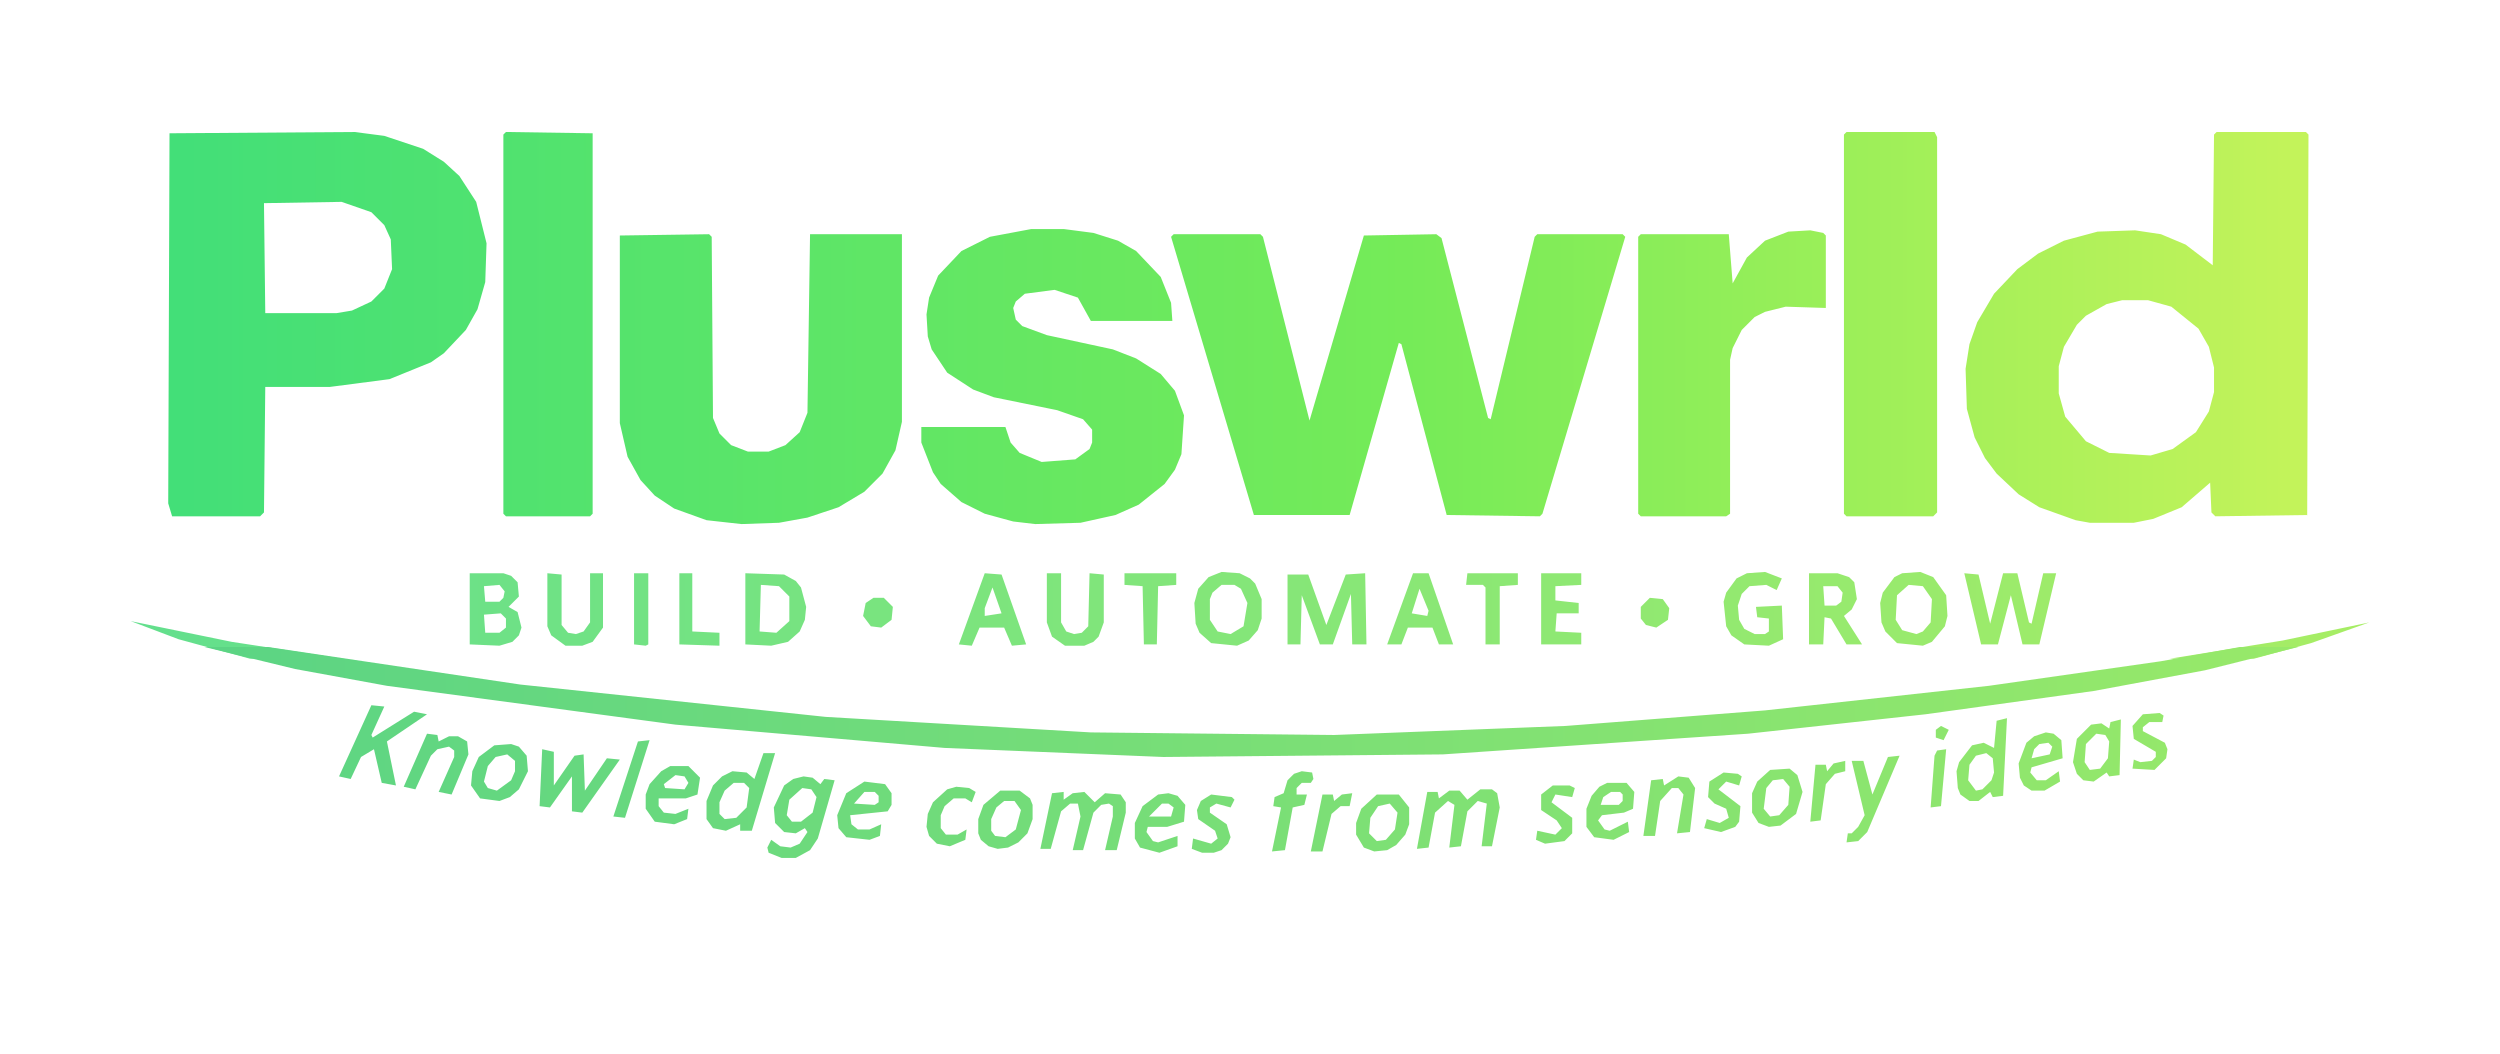
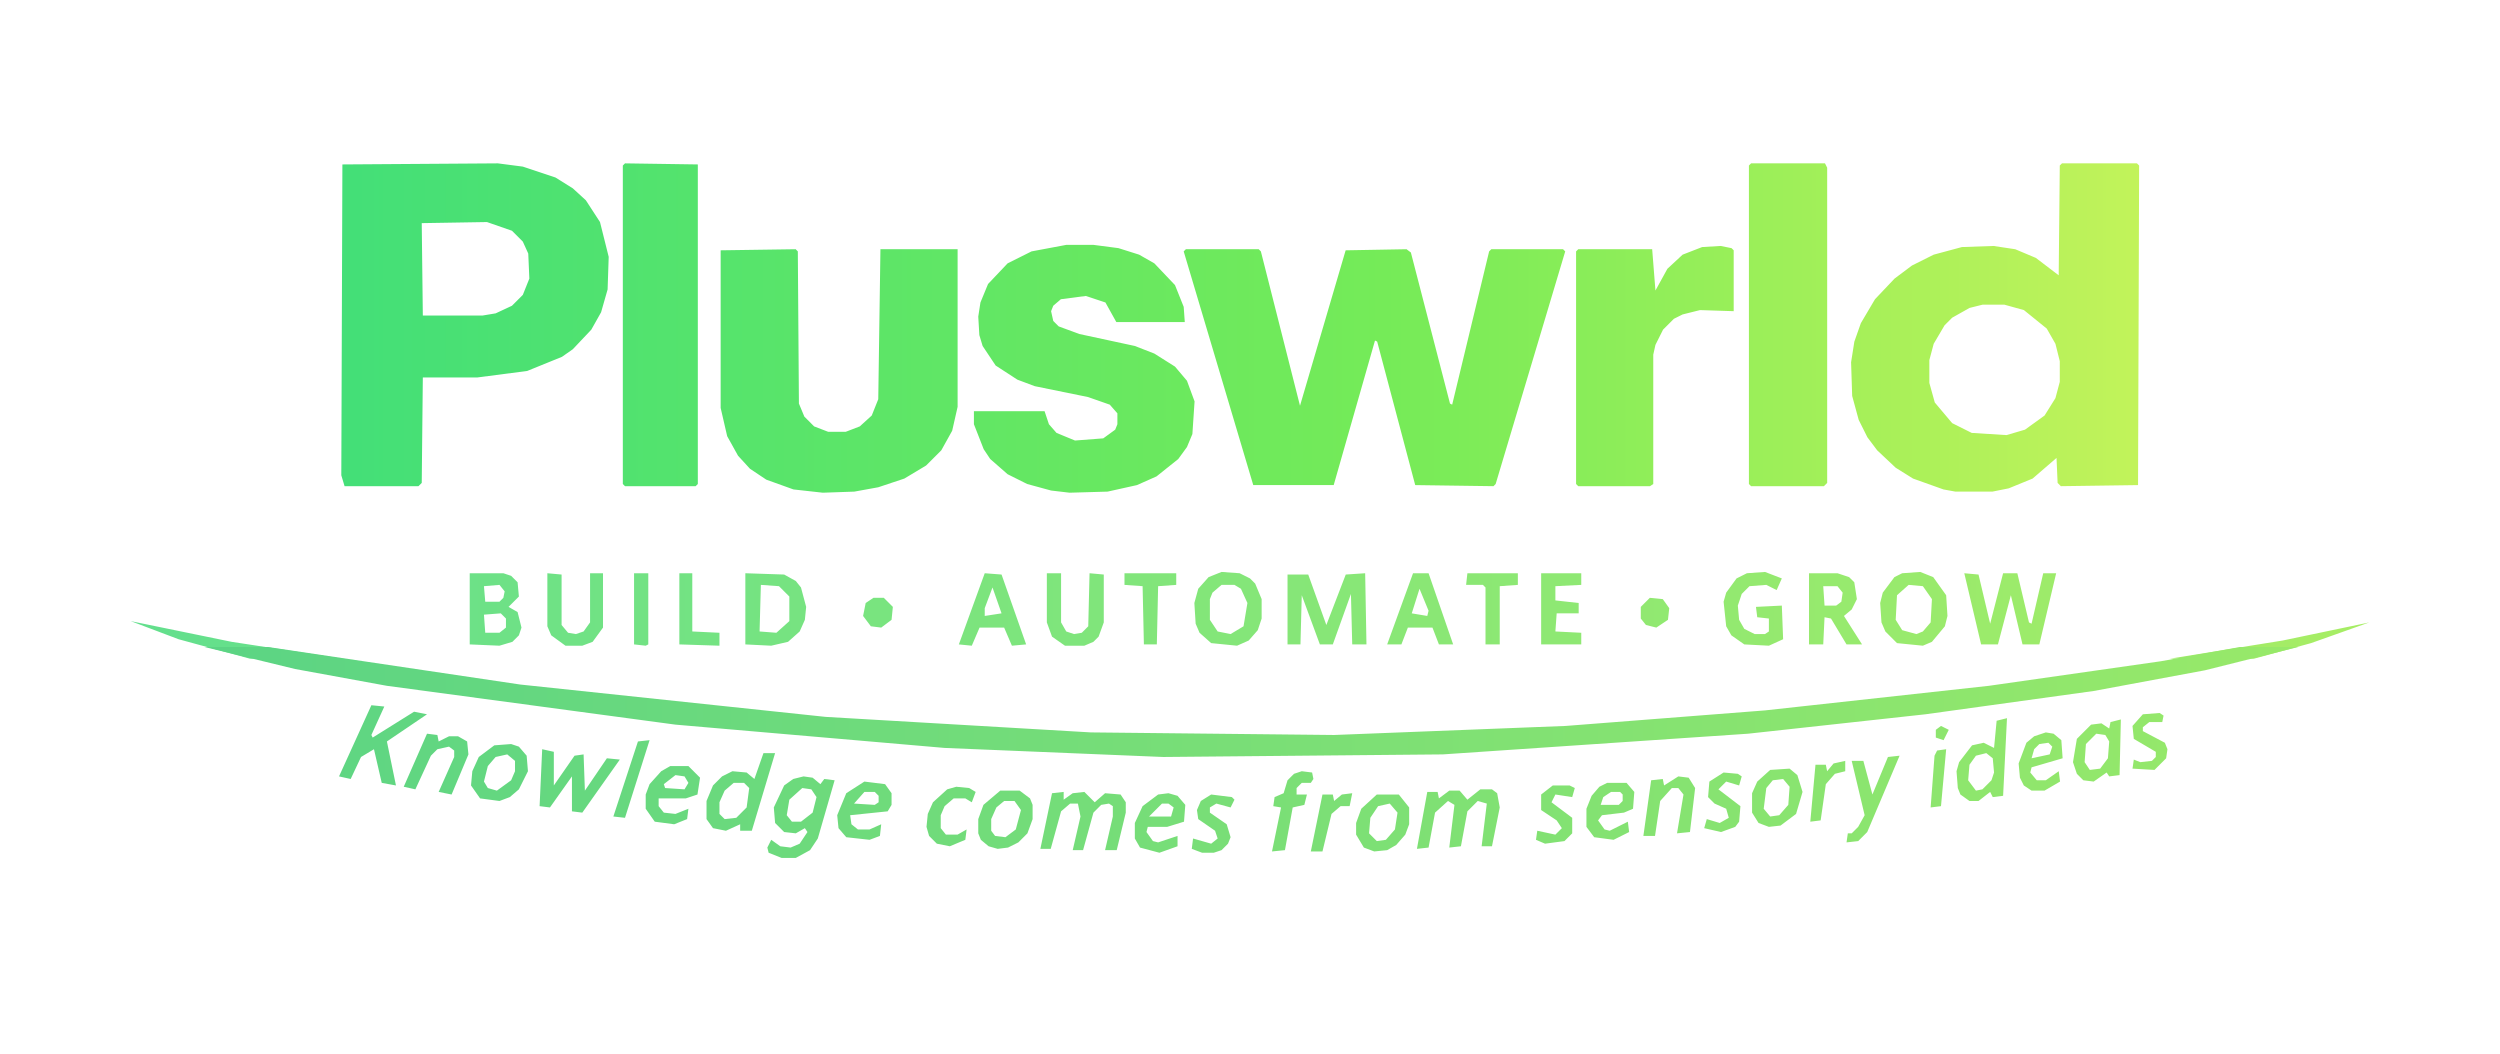
<svg xmlns="http://www.w3.org/2000/svg" width="1932" height="814" viewBox="0 0 1932 814" role="img" aria-labelledby="title desc" shape-rendering="geometricPrecision">
  <defs>
    <linearGradient id="word" x1="0" y1="0" x2="1" y2="0">
      <stop offset="0" stop-color="#43df78" />
      <stop offset="0.58" stop-color="#75eb58" />
      <stop offset="1" stop-color="#c3f35a" />
    </linearGradient>
    <linearGradient id="mid" x1="0" y1="0" x2="1" y2="0">
      <stop offset="0" stop-color="#62df8d" />
      <stop offset="1" stop-color="#a7ed64" />
    </linearGradient>
    <linearGradient id="low" x1="0" y1="0" x2="1" y2="0">
      <stop offset="0" stop-color="#5bd484" />
      <stop offset="1" stop-color="#98e969" />
    </linearGradient>
  </defs>
-   <path d="M 905,183 L 969,398 L 1043,398 L 1081,265 L 1083,266 L 1118,398 L 1190,399 L 1192,397 L 1256,183 L 1254,181 L 1188,181 L 1186,183 L 1152,324 L 1150,323 L 1114,184 L 1110,181 L 1054,182 L 1012,325 L 976,183 L 974,181 L 907,181 Z M 479,182 L 479,327 L 485,353 L 495,371 L 506,383 L 521,393 L 546,402 L 573,405 L 602,404 L 624,400 L 648,392 L 668,380 L 682,366 L 692,348 L 697,326 L 697,181 L 626,181 L 624,319 L 618,334 L 607,344 L 594,349 L 578,349 L 565,344 L 556,335 L 551,323 L 550,183 L 548,181 Z M 1409,180 L 1399,178 L 1382,179 L 1364,186 L 1350,199 L 1339,219 L 1336,181 L 1268,181 L 1266,183 L 1266,397 L 1268,399 L 1334,399 L 1337,397 L 1337,278 L 1339,269 L 1346,255 L 1356,245 L 1364,241 L 1380,237 L 1411,238 L 1411,182 Z M 765,183 L 743,194 L 725,213 L 718,230 L 716,243 L 717,260 L 720,270 L 732,288 L 752,301 L 768,307 L 817,317 L 837,324 L 844,332 L 844,342 L 842,347 L 831,355 L 805,357 L 788,350 L 781,342 L 777,330 L 712,330 L 712,342 L 721,365 L 727,374 L 743,388 L 761,397 L 783,403 L 800,405 L 835,404 L 862,398 L 880,390 L 900,374 L 908,363 L 913,351 L 915,321 L 908,302 L 897,289 L 878,277 L 860,270 L 809,259 L 790,252 L 785,247 L 783,238 L 785,233 L 792,227 L 815,224 L 833,230 L 843,248 L 906,248 L 905,234 L 897,214 L 878,194 L 864,186 L 845,180 L 822,177 L 797,177 Z M 1782,102 L 1713,102 L 1711,104 L 1710,205 L 1689,189 L 1670,181 L 1650,178 L 1621,179 L 1595,186 L 1575,196 L 1559,208 L 1541,227 L 1528,249 L 1522,266 L 1519,285 L 1520,316 L 1526,338 L 1534,354 L 1543,366 L 1560,382 L 1576,392 L 1604,402 L 1615,404 L 1649,404 L 1664,401 L 1686,392 L 1708,373 L 1709,396 L 1712,399 L 1783,398 L 1784,104 Z M 1628,235 L 1640,232 L 1660,232 L 1678,237 L 1699,254 L 1707,268 L 1711,284 L 1711,303 L 1707,318 L 1697,334 L 1679,347 L 1662,352 L 1630,350 L 1612,341 L 1596,322 L 1591,304 L 1591,283 L 1595,268 L 1605,251 L 1612,244 Z M 1427,102 L 1425,104 L 1425,397 L 1427,399 L 1494,399 L 1497,396 L 1497,106 L 1495,102 Z M 391,102 L 389,104 L 389,397 L 391,399 L 456,399 L 458,397 L 458,103 Z M 327,115 L 297,105 L 274,102 L 131,103 L 130,389 L 133,399 L 201,399 L 204,396 L 205,299 L 255,299 L 301,293 L 333,280 L 343,273 L 360,255 L 369,239 L 375,218 L 376,188 L 368,156 L 355,136 L 343,125 Z M 204,157 L 264,156 L 287,164 L 297,174 L 302,185 L 303,208 L 297,223 L 287,233 L 272,240 L 260,242 L 205,242 Z" fill="url(#word)" fill-rule="evenodd" />
+   <g transform="translate(154.56 40.56) scale(0.84)">
+     <path d="M 905,183 L 969,398 L 1043,398 L 1081,265 L 1083,266 L 1118,398 L 1190,399 L 1192,397 L 1256,183 L 1254,181 L 1188,181 L 1186,183 L 1152,324 L 1150,323 L 1114,184 L 1110,181 L 1054,182 L 1012,325 L 976,183 L 974,181 L 907,181 Z M 479,182 L 479,327 L 485,353 L 495,371 L 506,383 L 521,393 L 546,402 L 573,405 L 602,404 L 624,400 L 648,392 L 668,380 L 682,366 L 692,348 L 697,326 L 697,181 L 626,181 L 624,319 L 618,334 L 607,344 L 594,349 L 578,349 L 565,344 L 556,335 L 551,323 L 550,183 L 548,181 Z M 1409,180 L 1399,178 L 1382,179 L 1364,186 L 1350,199 L 1339,219 L 1336,181 L 1268,181 L 1266,183 L 1266,397 L 1268,399 L 1334,399 L 1337,397 L 1337,278 L 1339,269 L 1346,255 L 1356,245 L 1364,241 L 1380,237 L 1411,238 L 1411,182 Z M 765,183 L 743,194 L 725,213 L 718,230 L 716,243 L 717,260 L 720,270 L 732,288 L 752,301 L 768,307 L 817,317 L 837,324 L 844,332 L 844,342 L 842,347 L 831,355 L 805,357 L 788,350 L 781,342 L 777,330 L 712,330 L 712,342 L 721,365 L 727,374 L 743,388 L 761,397 L 783,403 L 800,405 L 835,404 L 862,398 L 880,390 L 900,374 L 908,363 L 913,351 L 915,321 L 908,302 L 897,289 L 878,277 L 860,270 L 809,259 L 790,252 L 785,247 L 783,238 L 785,233 L 792,227 L 815,224 L 833,230 L 843,248 L 906,248 L 905,234 L 897,214 L 878,194 L 864,186 L 845,180 L 822,177 L 797,177 Z M 1782,102 L 1713,102 L 1711,104 L 1710,205 L 1689,189 L 1670,181 L 1650,178 L 1621,179 L 1595,186 L 1575,196 L 1559,208 L 1541,227 L 1528,249 L 1522,266 L 1519,285 L 1520,316 L 1526,338 L 1534,354 L 1543,366 L 1560,382 L 1576,392 L 1604,402 L 1615,404 L 1649,404 L 1664,401 L 1686,392 L 1708,373 L 1709,396 L 1712,399 L 1783,398 L 1784,104 Z M 1628,235 L 1640,232 L 1660,232 L 1678,237 L 1699,254 L 1707,268 L 1711,284 L 1711,303 L 1707,318 L 1697,334 L 1679,347 L 1662,352 L 1630,350 L 1612,341 L 1596,322 L 1591,304 L 1591,283 L 1595,268 L 1605,251 L 1612,244 Z M 1427,102 L 1425,104 L 1425,397 L 1427,399 L 1494,399 L 1497,396 L 1497,106 L 1495,102 Z M 391,102 L 389,104 L 389,397 L 391,399 L 456,399 L 458,397 L 458,103 Z M 327,115 L 297,105 L 274,102 L 131,103 L 130,389 L 133,399 L 201,399 L 204,396 L 205,299 L 255,299 L 301,293 L 333,280 L 343,273 L 360,255 L 369,239 L 375,218 L 376,188 L 368,156 L 355,136 L 343,125 Z M 204,157 L 264,156 L 287,164 L 297,174 L 302,185 L 303,208 L 297,223 L 287,233 L 272,240 L 260,242 L 205,242 Z" fill="url(#word)" fill-rule="evenodd" />
+   </g>
  <path d="M 1831,481 L 1764,495 L 1677,509 L 1742,509 L 1786,497 Z M 101,480 L 138,494 L 193,509 L 264,509 L 179,496 Z M 1275,462 L 1268,469 L 1268,478 L 1272,483 L 1280,485 L 1289,479 L 1290,470 L 1285,463 Z M 675,462 L 669,466 L 667,476 L 673,484 L 681,485 L 689,479 L 690,469 L 683,462 Z M 1518,443 L 1531,498 L 1544,498 L 1554,460 L 1563,498 L 1576,498 L 1589,443 L 1579,443 L 1570,482 L 1568,481 L 1559,443 L 1548,443 L 1538,482 L 1529,444 Z M 1398,443 L 1398,498 L 1409,498 L 1410,477 L 1415,478 L 1427,498 L 1439,498 L 1425,476 L 1431,471 L 1435,463 L 1433,450 L 1429,446 L 1420,443 Z M 1409,453 L 1420,453 L 1424,458 L 1423,465 L 1419,468 L 1410,468 Z M 1191,443 L 1191,498 L 1222,498 L 1222,489 L 1202,488 L 1203,474 L 1220,474 L 1220,466 L 1202,464 L 1202,453 L 1222,452 L 1222,443 Z M 1134,443 L 1133,452 L 1146,452 L 1148,454 L 1148,498 L 1159,498 L 1159,453 L 1173,452 L 1173,443 Z M 1092,443 L 1072,498 L 1083,498 L 1088,485 L 1107,485 L 1112,498 L 1123,498 L 1104,443 Z M 1097,455 L 1104,472 L 1103,476 L 1091,474 Z M 995,444 L 995,498 L 1005,498 L 1006,460 L 1020,498 L 1030,498 L 1044,459 L 1045,498 L 1056,498 L 1055,443 L 1040,444 L 1025,483 L 1011,444 Z M 869,443 L 869,452 L 883,453 L 884,498 L 894,498 L 895,453 L 909,452 L 909,443 Z M 809,443 L 809,481 L 813,492 L 823,499 L 838,499 L 845,496 L 849,492 L 853,481 L 853,444 L 842,443 L 841,484 L 836,489 L 830,490 L 824,488 L 820,481 L 820,443 Z M 761,443 L 741,498 L 751,499 L 757,485 L 776,485 L 782,499 L 793,498 L 774,444 Z M 767,454 L 774,474 L 761,476 L 761,470 Z M 576,443 L 576,498 L 596,499 L 609,496 L 618,488 L 622,479 L 623,469 L 619,454 L 615,449 L 606,444 Z M 588,452 L 602,453 L 610,461 L 610,480 L 600,489 L 587,488 Z M 525,443 L 525,498 L 556,499 L 556,489 L 535,488 L 535,443 Z M 490,443 L 490,498 L 499,499 L 501,498 L 501,443 Z M 423,443 L 423,484 L 426,491 L 437,499 L 450,499 L 458,496 L 466,485 L 466,443 L 456,443 L 456,481 L 451,488 L 445,490 L 439,489 L 434,483 L 434,444 Z M 363,443 L 363,498 L 386,499 L 396,496 L 401,491 L 403,485 L 400,473 L 393,469 L 401,461 L 400,450 L 395,445 L 389,443 Z M 374,475 L 387,474 L 391,478 L 391,485 L 386,489 L 375,489 Z M 374,453 L 386,452 L 390,457 L 389,462 L 386,465 L 375,465 Z M 1470,443 L 1464,446 L 1455,458 L 1453,466 L 1454,481 L 1457,488 L 1466,497 L 1486,499 L 1493,496 L 1503,484 L 1505,476 L 1504,460 L 1494,446 L 1484,442 Z M 1475,452 L 1486,453 L 1493,463 L 1492,481 L 1486,488 L 1481,490 L 1470,487 L 1465,479 L 1466,460 Z M 1350,443 L 1342,447 L 1334,458 L 1332,465 L 1334,484 L 1338,491 L 1348,498 L 1367,499 L 1378,494 L 1377,468 L 1357,469 L 1358,477 L 1367,478 L 1367,488 L 1364,490 L 1356,490 L 1348,486 L 1344,479 L 1343,468 L 1346,459 L 1352,453 L 1365,452 L 1373,456 L 1377,447 L 1364,442 Z M 944,442 L 934,446 L 926,455 L 923,466 L 924,482 L 927,489 L 936,497 L 956,499 L 965,495 L 972,487 L 975,478 L 975,463 L 970,451 L 966,447 L 958,443 Z M 944,452 L 954,452 L 959,455 L 964,466 L 961,484 L 951,490 L 941,488 L 935,479 L 935,463 L 937,458 Z" fill="url(#mid)" fill-rule="evenodd" />
  <path d="M 952,616 L 936,614 L 928,619 L 925,626 L 926,633 L 939,642 L 941,648 L 936,652 L 922,648 L 921,656 L 929,659 L 938,659 L 944,657 L 949,652 L 951,647 L 948,637 L 935,628 L 935,624 L 940,621 L 951,624 L 954,618 Z M 1081,614 L 1064,614 L 1052,625 L 1048,636 L 1048,645 L 1054,655 L 1062,658 L 1072,657 L 1079,653 L 1086,645 L 1089,637 L 1089,624 Z M 1074,621 L 1080,628 L 1078,641 L 1071,649 L 1064,650 L 1058,644 L 1059,632 L 1065,623 Z M 1045,613 L 1037,614 L 1031,619 L 1030,614 L 1022,614 L 1013,658 L 1022,658 L 1029,629 L 1036,623 L 1043,623 Z M 910,615 L 903,613 L 895,614 L 883,623 L 877,636 L 877,648 L 881,655 L 896,659 L 910,654 L 910,646 L 895,651 L 891,650 L 886,643 L 887,639 L 902,639 L 915,635 L 916,622 Z M 907,624 L 905,631 L 888,631 L 898,621 L 903,621 Z M 813,613 L 804,656 L 812,656 L 820,627 L 827,621 L 833,621 L 835,631 L 829,657 L 837,657 L 845,628 L 851,622 L 857,621 L 860,623 L 860,631 L 854,657 L 863,657 L 870,628 L 870,620 L 866,614 L 854,613 L 846,620 L 838,612 L 829,613 L 822,618 L 822,612 Z M 1157,613 L 1153,610 L 1144,610 L 1134,618 L 1128,611 L 1120,611 L 1112,617 L 1111,612 L 1103,612 L 1095,656 L 1104,655 L 1109,628 L 1119,619 L 1124,622 L 1120,655 L 1129,654 L 1134,627 L 1142,619 L 1149,621 L 1145,654 L 1153,654 L 1159,624 Z M 788,611 L 773,611 L 760,622 L 756,633 L 756,644 L 758,649 L 764,654 L 771,656 L 779,655 L 787,651 L 794,644 L 798,633 L 798,622 L 796,617 Z M 784,619 L 789,626 L 785,641 L 777,647 L 769,646 L 766,642 L 766,633 L 770,624 L 776,619 Z M 749,609 L 739,608 L 732,610 L 721,620 L 717,629 L 716,639 L 718,646 L 724,652 L 734,654 L 746,649 L 747,641 L 740,645 L 731,645 L 727,640 L 727,630 L 730,623 L 737,617 L 746,617 L 751,620 L 754,612 Z M 1213,607 L 1200,607 L 1191,614 L 1191,626 L 1203,634 L 1207,640 L 1202,645 L 1188,642 L 1187,649 L 1194,652 L 1209,650 L 1215,644 L 1215,632 L 1199,620 L 1202,614 L 1215,616 L 1217,609 Z M 1257,605 L 1242,605 L 1236,608 L 1230,615 L 1226,625 L 1226,639 L 1232,647 L 1247,649 L 1259,643 L 1258,635 L 1244,642 L 1240,641 L 1235,634 L 1238,630 L 1255,628 L 1262,625 L 1263,612 Z M 1237,622 L 1239,616 L 1245,612 L 1252,612 L 1254,614 L 1254,619 L 1251,622 Z M 684,606 L 668,604 L 654,613 L 647,630 L 648,640 L 654,647 L 672,649 L 680,646 L 681,637 L 672,641 L 663,641 L 658,637 L 657,630 L 686,627 L 689,622 L 689,613 Z M 660,621 L 668,612 L 676,612 L 679,615 L 679,620 L 676,622 Z M 1305,601 L 1297,600 L 1286,607 L 1285,602 L 1276,603 L 1270,646 L 1279,646 L 1283,619 L 1292,609 L 1297,609 L 1301,614 L 1296,644 L 1306,643 L 1310,609 Z M 645,603 L 637,602 L 634,606 L 628,601 L 621,600 L 613,602 L 606,607 L 598,624 L 599,636 L 606,643 L 615,644 L 622,640 L 624,643 L 618,652 L 611,655 L 603,654 L 596,649 L 593,655 L 594,659 L 604,663 L 615,663 L 626,657 L 632,648 Z M 627,610 L 631,616 L 628,628 L 619,635 L 612,635 L 608,630 L 610,618 L 620,609 Z M 1343,598 L 1332,597 L 1321,604 L 1320,616 L 1325,621 L 1334,625 L 1336,632 L 1329,636 L 1319,633 L 1317,640 L 1330,643 L 1341,639 L 1344,635 L 1345,623 L 1328,610 L 1334,604 L 1344,607 L 1346,600 Z M 1014,597 L 1006,596 L 1000,598 L 995,603 L 992,613 L 985,616 L 984,623 L 990,624 L 983,658 L 993,657 L 999,624 L 1008,622 L 1010,614 L 1002,614 L 1002,609 L 1006,605 L 1013,605 L 1015,602 Z M 1383,594 L 1368,595 L 1358,604 L 1354,613 L 1354,628 L 1359,636 L 1367,639 L 1376,638 L 1388,629 L 1393,612 L 1389,599 Z M 1378,602 L 1383,608 L 1382,622 L 1375,630 L 1368,631 L 1363,625 L 1365,609 L 1370,603 Z M 532,592 L 518,592 L 511,596 L 502,606 L 499,614 L 499,625 L 506,635 L 521,637 L 531,633 L 532,625 L 522,629 L 513,628 L 509,623 L 509,617 L 530,617 L 539,614 L 541,601 Z M 513,606 L 522,599 L 529,600 L 532,605 L 529,610 L 514,609 Z M 1426,588 L 1417,590 L 1412,596 L 1411,591 L 1403,591 L 1399,635 L 1407,634 L 1411,606 L 1418,598 L 1426,596 Z M 1468,584 L 1459,585 L 1447,614 L 1440,588 L 1431,588 L 1441,630 L 1436,639 L 1431,644 L 1428,644 L 1427,651 L 1436,650 L 1443,643 Z M 599,582 L 590,582 L 583,602 L 577,597 L 566,596 L 558,600 L 551,607 L 546,619 L 546,633 L 551,640 L 561,642 L 572,637 L 572,642 L 581,642 Z M 575,605 L 579,609 L 577,624 L 569,632 L 560,633 L 556,629 L 556,620 L 560,611 L 567,605 Z M 1504,579 L 1497,580 L 1495,584 L 1492,624 L 1500,623 Z M 417,623 L 425,624 L 442,600 L 442,627 L 450,628 L 479,587 L 469,586 L 452,611 L 451,583 L 444,584 L 428,607 L 428,581 L 419,579 Z M 401,577 L 395,575 L 382,576 L 370,585 L 365,596 L 364,607 L 371,617 L 386,619 L 394,616 L 401,610 L 408,596 L 407,584 Z M 392,583 L 398,588 L 398,596 L 395,603 L 384,611 L 377,609 L 374,604 L 377,592 L 383,585 Z M 502,572 L 493,573 L 474,631 L 483,632 Z M 330,567 L 312,608 L 321,610 L 333,584 L 338,579 L 347,577 L 351,580 L 351,585 L 339,612 L 349,614 L 362,583 L 361,573 L 354,569 L 347,569 L 339,573 L 338,568 Z M 1587,567 L 1581,566 L 1572,569 L 1566,574 L 1560,590 L 1561,601 L 1564,607 L 1570,611 L 1580,611 L 1592,604 L 1591,596 L 1581,603 L 1574,603 L 1569,597 L 1570,593 L 1594,586 L 1593,572 Z M 1586,577 L 1584,583 L 1570,586 L 1572,579 L 1576,575 L 1583,574 Z M 1500,561 L 1496,564 L 1496,570 L 1502,572 L 1506,564 Z M 1639,556 L 1631,558 L 1630,563 L 1624,559 L 1616,560 L 1605,571 L 1602,589 L 1605,598 L 1610,603 L 1618,604 L 1628,597 L 1630,600 L 1638,599 Z M 1627,568 L 1630,573 L 1629,586 L 1623,594 L 1615,595 L 1611,589 L 1612,575 L 1620,567 Z M 1551,555 L 1543,557 L 1541,578 L 1533,574 L 1524,576 L 1514,589 L 1512,596 L 1513,609 L 1515,614 L 1522,619 L 1529,619 L 1538,612 L 1540,616 L 1548,615 Z M 1535,582 L 1540,586 L 1541,597 L 1539,603 L 1532,610 L 1527,611 L 1521,603 L 1522,591 L 1527,584 Z M 1669,551 L 1656,552 L 1648,561 L 1649,571 L 1666,581 L 1666,585 L 1663,588 L 1654,589 L 1649,587 L 1648,594 L 1665,595 L 1674,586 L 1675,579 L 1673,574 L 1656,565 L 1656,562 L 1661,558 L 1671,558 L 1672,553 Z M 287,545 L 262,600 L 271,602 L 279,585 L 289,579 L 295,605 L 306,607 L 299,573 L 330,552 L 320,550 L 288,570 L 287,568 L 297,546 Z M 158,500 L 228,517 L 299,530 L 522,560 L 730,578 L 899,585 L 1115,583 L 1351,567 L 1488,552 L 1618,534 L 1704,518 L 1776,500 L 1731,500 L 1670,511 L 1537,530 L 1364,549 L 1210,561 L 1031,568 L 843,566 L 638,554 L 402,529 L 207,500 Z" fill="url(#low)" fill-rule="evenodd" />
</svg>
